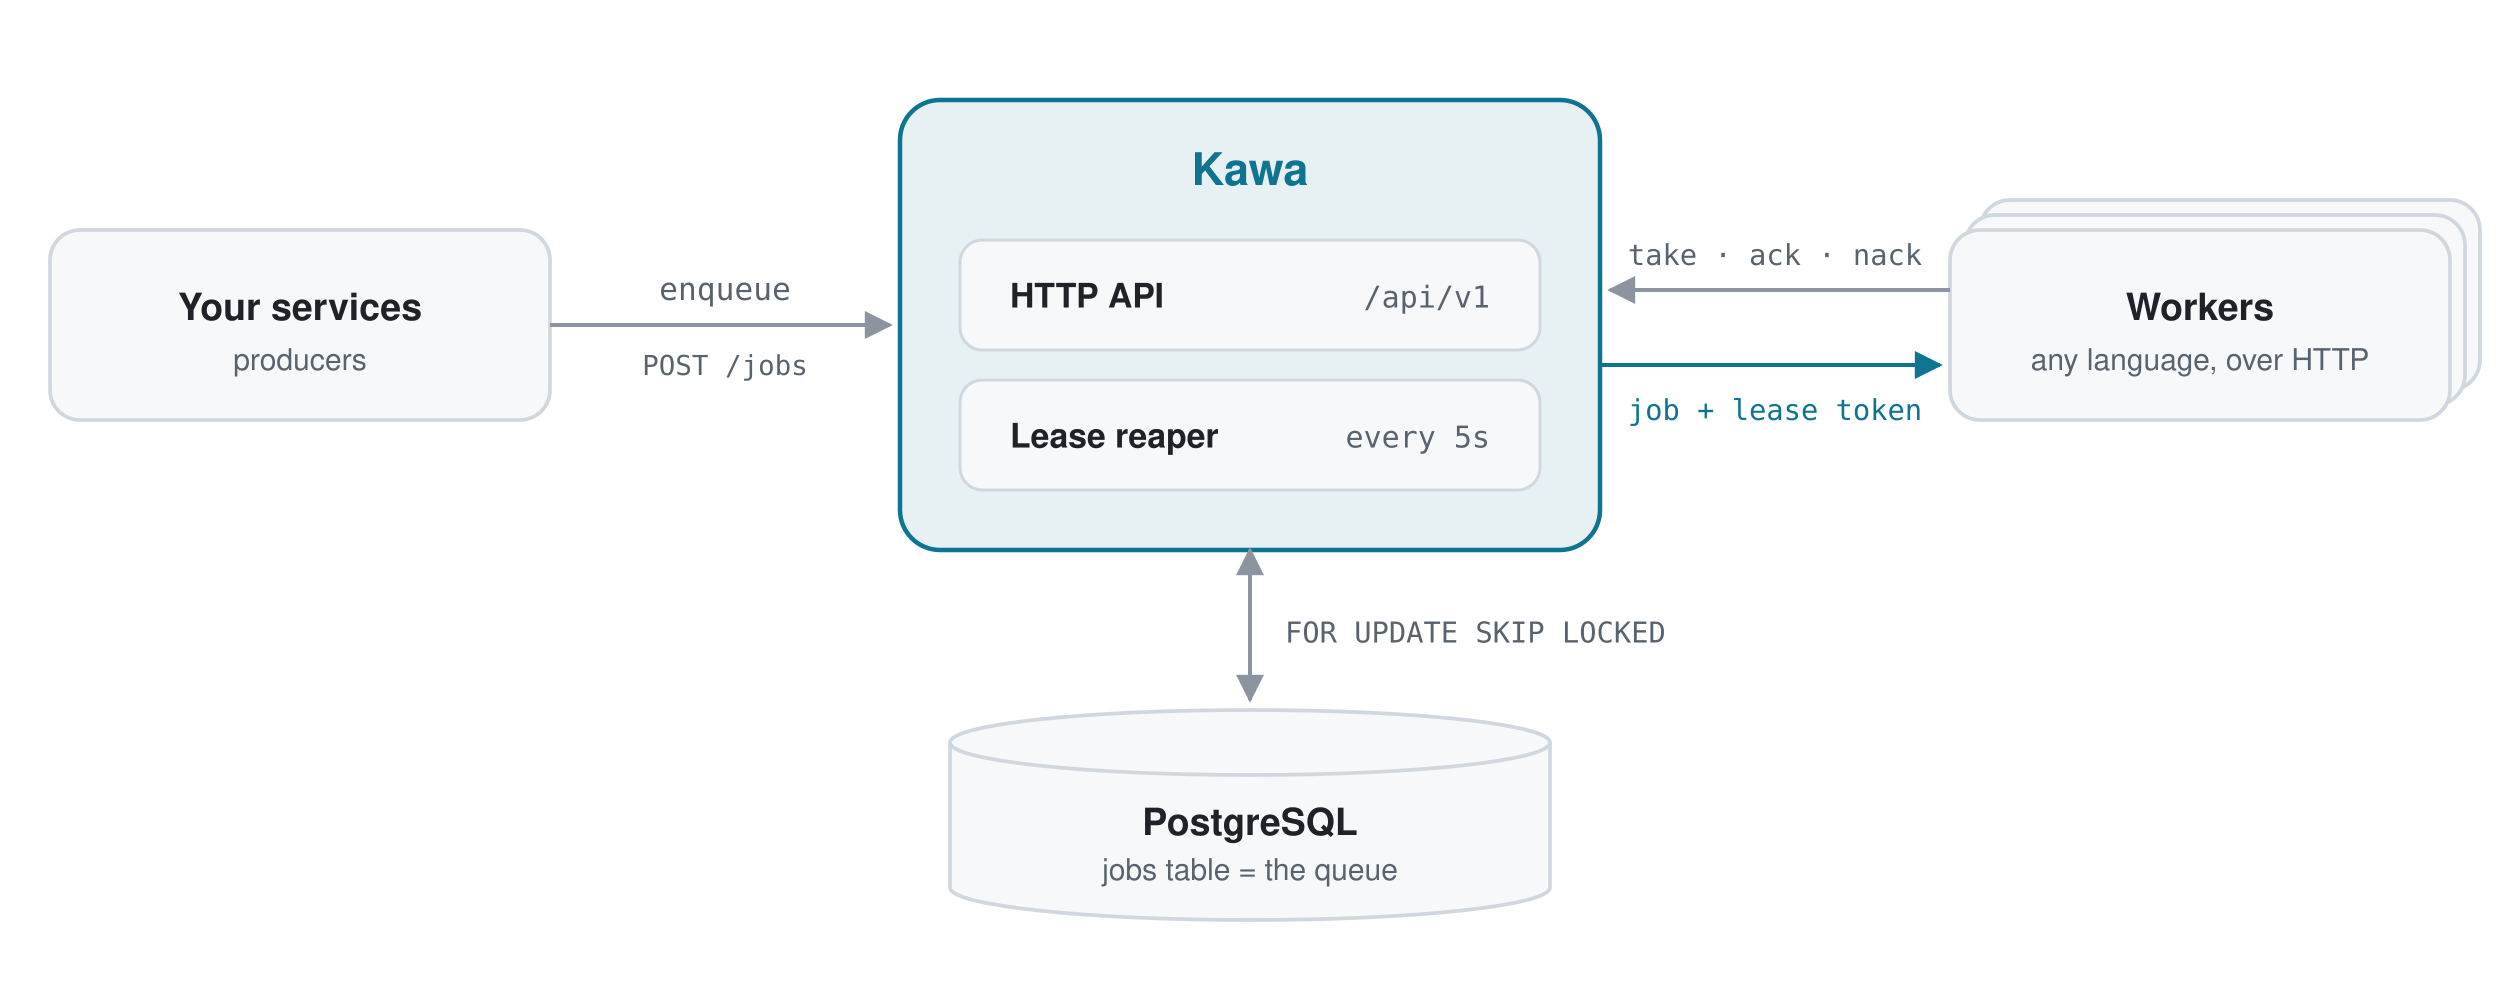
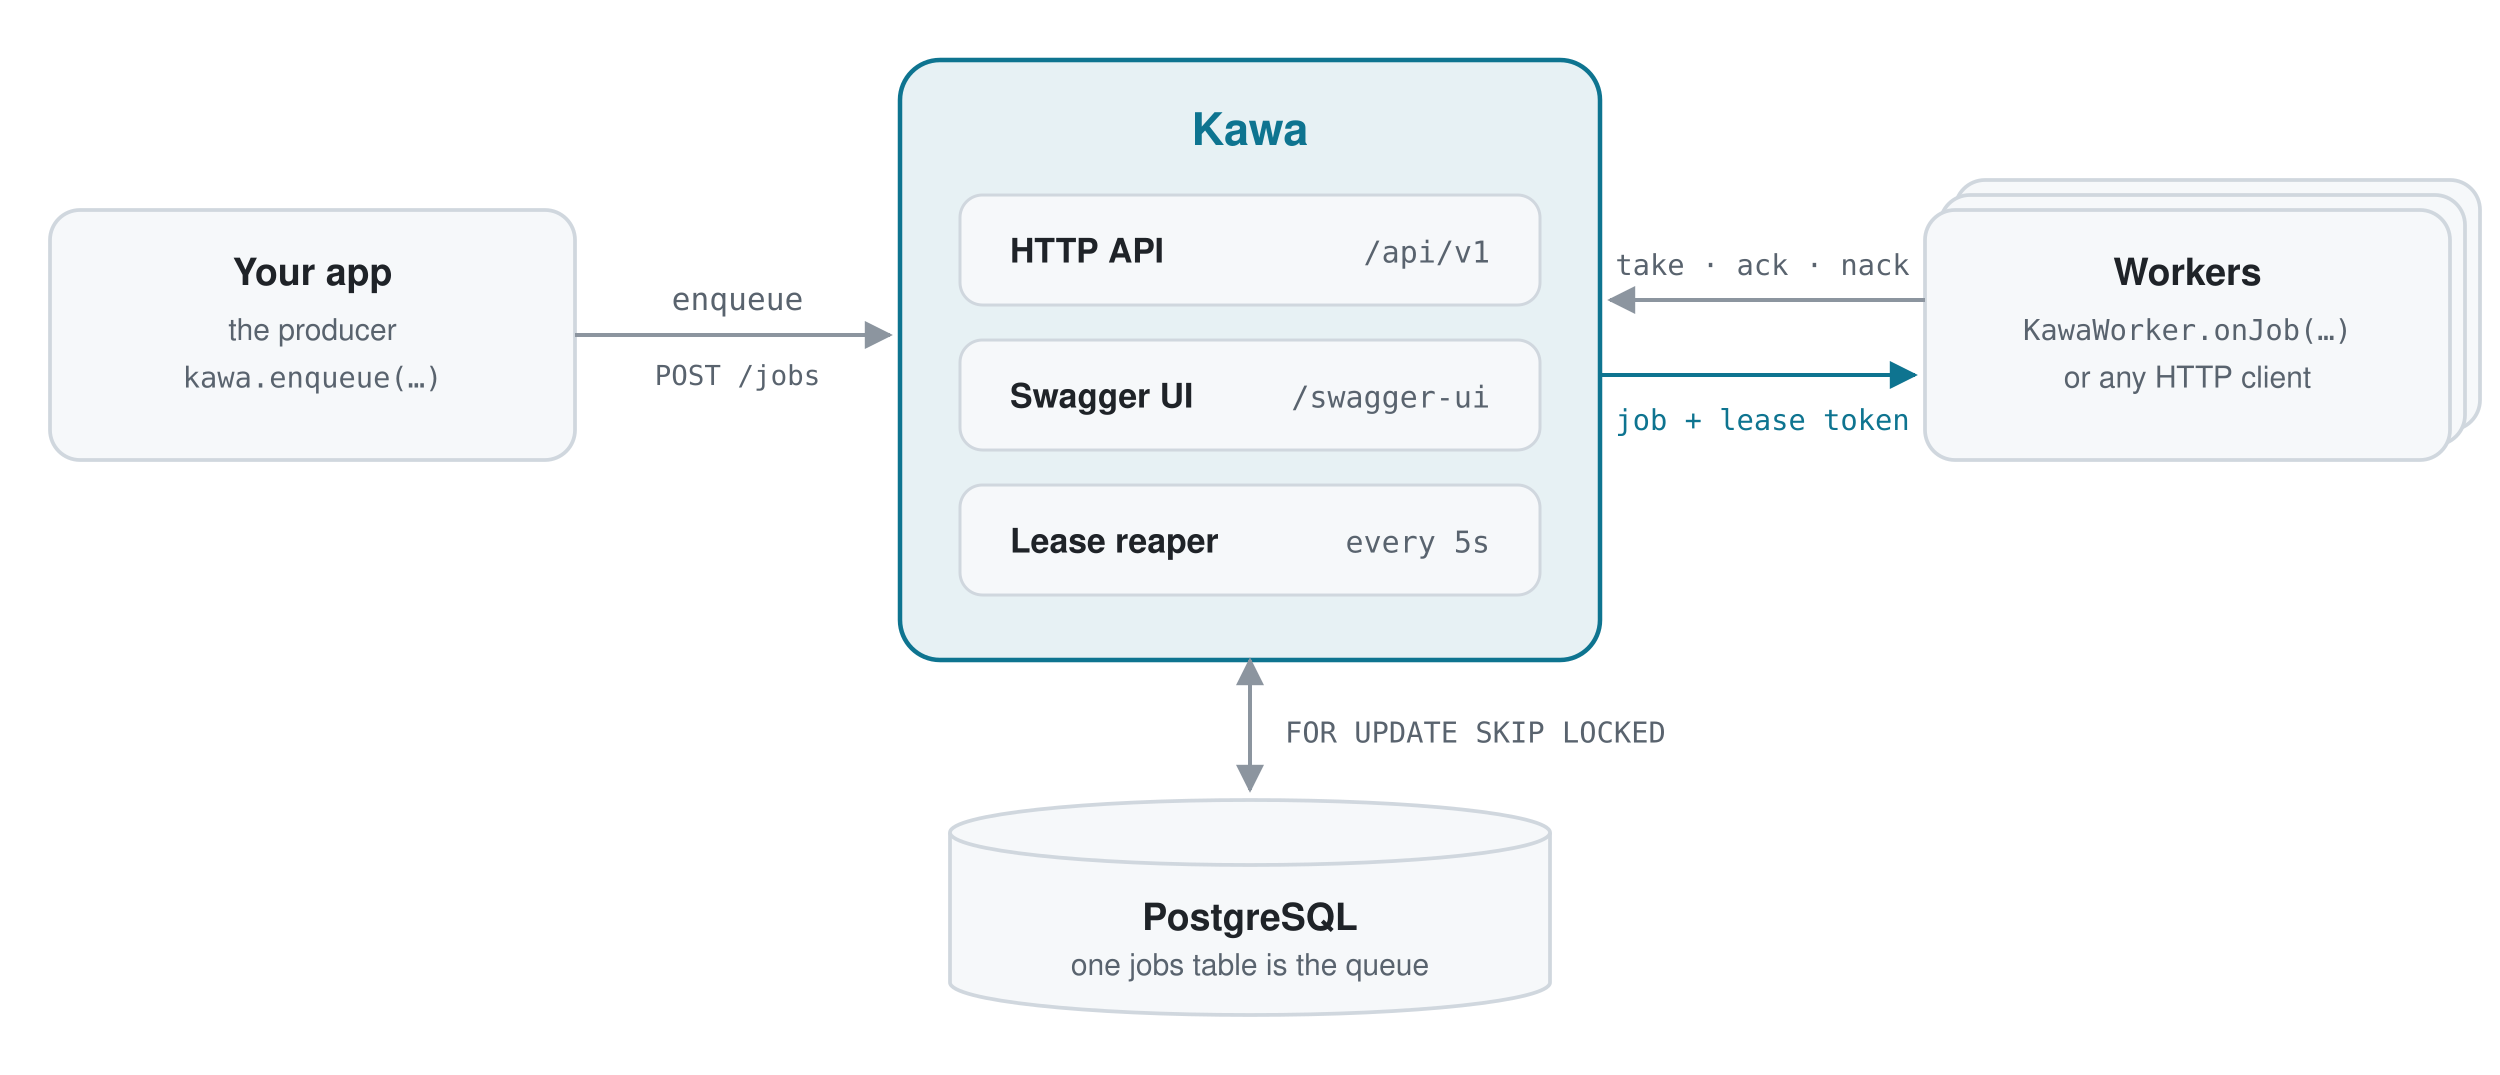
- <svg xmlns="http://www.w3.org/2000/svg" width="1000" height="400" viewBox="0 0 1000 400" role="img" aria-label="Kawa architecture">
+ <svg xmlns="http://www.w3.org/2000/svg" width="1000" height="430" viewBox="0 0 1000 430" role="img" aria-label="Kawa architecture">
  <defs>
    <marker id="arrow-line" viewBox="0 0 10 10" refX="9" refY="5" markerWidth="7" markerHeight="7" orient="auto-start-reverse">
      <path d="M0,0 L10,5 L0,10 z" fill="#8c959f" />
    </marker>
    <marker id="arrow-accent" viewBox="0 0 10 10" refX="9" refY="5" markerWidth="7" markerHeight="7" orient="auto-start-reverse">
      <path d="M0,0 L10,5 L0,10 z" fill="#0e7490" />
    </marker>
  </defs>
-   <rect x="20" y="92" width="200" height="76" rx="12" fill="#f6f8fa" stroke="#d0d7de" stroke-width="1.5" />
-   <text x="120.0" y="128.0" text-anchor="middle" font-family="-apple-system, BlinkMacSystemFont, 'Segoe UI', Helvetica, Arial, sans-serif" font-size="15" font-weight="650" fill="#1f2328">Your services</text>
-   <text x="120.0" y="148.0" text-anchor="middle" font-family="-apple-system, BlinkMacSystemFont, 'Segoe UI', Helvetica, Arial, sans-serif" font-size="12" font-weight="400" fill="#59636e">producers</text>
-   <rect x="792" y="80" width="200" height="76" rx="12" fill="#f6f8fa" stroke="#d0d7de" stroke-width="1.5" />
-   <rect x="786" y="86" width="200" height="76" rx="12" fill="#f6f8fa" stroke="#d0d7de" stroke-width="1.5" />
-   <rect x="780" y="92" width="200" height="76" rx="12" fill="#f6f8fa" stroke="#d0d7de" stroke-width="1.5" />
-   <text x="880.0" y="128.0" text-anchor="middle" font-family="-apple-system, BlinkMacSystemFont, 'Segoe UI', Helvetica, Arial, sans-serif" font-size="15" font-weight="650" fill="#1f2328">Workers</text>
-   <text x="880.0" y="148.0" text-anchor="middle" font-family="-apple-system, BlinkMacSystemFont, 'Segoe UI', Helvetica, Arial, sans-serif" font-size="12" font-weight="400" fill="#59636e">any language, over HTTP</text>
-   <rect x="360" y="40" width="280" height="180" rx="16" fill="#0e7490" fill-opacity="0.1" stroke="#0e7490" stroke-width="1.8" />
-   <text x="500.0" y="74" text-anchor="middle" font-family="-apple-system, BlinkMacSystemFont, 'Segoe UI', Helvetica, Arial, sans-serif" font-size="18" font-weight="700" fill="#0e7490">Kawa</text>
-   <rect x="384" y="96" width="232" height="44" rx="9" fill="#f6f8fa" stroke="#d0d7de" stroke-width="1.2" />
-   <text x="404" y="123" text-anchor="start" font-family="-apple-system, BlinkMacSystemFont, 'Segoe UI', Helvetica, Arial, sans-serif" font-size="13.5" font-weight="600" fill="#1f2328">HTTP API</text>
-   <text x="596" y="123" text-anchor="end" font-family="ui-monospace, SFMono-Regular, 'SF Mono', Menlo, Consolas, monospace" font-size="12" font-weight="400" fill="#59636e">/api/v1</text>
-   <rect x="384" y="152" width="232" height="44" rx="9" fill="#f6f8fa" stroke="#d0d7de" stroke-width="1.2" />
-   <text x="404" y="179" text-anchor="start" font-family="-apple-system, BlinkMacSystemFont, 'Segoe UI', Helvetica, Arial, sans-serif" font-size="13.5" font-weight="600" fill="#1f2328">Lease reaper</text>
-   <text x="596" y="179" text-anchor="end" font-family="ui-monospace, SFMono-Regular, 'SF Mono', Menlo, Consolas, monospace" font-size="12" font-weight="400" fill="#59636e">every 5s</text>
-   <path d="M380,297 L380,355 A120.0,13 0 0,0 620,355 L620,297" fill="#f6f8fa" stroke="#d0d7de" stroke-width="1.5" />
-   <ellipse cx="500.0" cy="297" rx="120.0" ry="13" fill="#f6f8fa" stroke="#d0d7de" stroke-width="1.5" />
-   <text x="500.0" y="334" text-anchor="middle" font-family="-apple-system, BlinkMacSystemFont, 'Segoe UI', Helvetica, Arial, sans-serif" font-size="15" font-weight="650" fill="#1f2328">PostgreSQL</text>
-   <text x="500.0" y="352" text-anchor="middle" font-family="-apple-system, BlinkMacSystemFont, 'Segoe UI', Helvetica, Arial, sans-serif" font-size="12" font-weight="400" fill="#59636e">jobs table = the queue</text>
-   <path d="M220,130 L356,130" stroke="#8c959f" stroke-width="1.6" fill="none" marker-end="url(#arrow-line)" />
-   <text x="290" y="120" text-anchor="middle" font-family="ui-monospace, SFMono-Regular, 'SF Mono', Menlo, Consolas, monospace" font-size="12.5" font-weight="500" fill="#59636e">enqueue</text>
-   <text x="290" y="150" text-anchor="middle" font-family="ui-monospace, SFMono-Regular, 'SF Mono', Menlo, Consolas, monospace" font-size="11" font-weight="400" fill="#59636e">POST /jobs</text>
-   <path d="M780,116 L644,116" stroke="#8c959f" stroke-width="1.6" fill="none" marker-end="url(#arrow-line)" />
-   <text x="710" y="106" text-anchor="middle" font-family="ui-monospace, SFMono-Regular, 'SF Mono', Menlo, Consolas, monospace" font-size="11.5" font-weight="500" fill="#59636e">take · ack · nack</text>
-   <path d="M640,146 L776,146" stroke="#0e7490" stroke-width="1.6" fill="none" marker-end="url(#arrow-accent)" />
-   <text x="710" y="168" text-anchor="middle" font-family="ui-monospace, SFMono-Regular, 'SF Mono', Menlo, Consolas, monospace" font-size="11.5" font-weight="500" fill="#0e7490">job + lease token</text>
-   <path d="M500.0,220 L500.0,280" stroke="#8c959f" stroke-width="1.6" fill="none" marker-start="url(#arrow-line)" marker-end="url(#arrow-line)" />
-   <text x="514.0" y="257" text-anchor="start" font-family="ui-monospace, SFMono-Regular, 'SF Mono', Menlo, Consolas, monospace" font-size="11.5" font-weight="400" fill="#59636e">FOR UPDATE SKIP LOCKED</text>
+   <rect x="20" y="84" width="210" height="100" rx="12" fill="#f6f8fa" stroke="#d0d7de" stroke-width="1.5" />
+   <text x="125.0" y="114" text-anchor="middle" font-family="-apple-system, BlinkMacSystemFont, 'Segoe UI', Helvetica, Arial, sans-serif" font-size="15" font-weight="650" fill="#1f2328">Your app</text>
+   <text x="125.0" y="136" text-anchor="middle" font-family="-apple-system, BlinkMacSystemFont, 'Segoe UI', Helvetica, Arial, sans-serif" font-size="12" font-weight="400" fill="#59636e">the producer</text>
+   <text x="125.0" y="155" text-anchor="middle" font-family="ui-monospace, SFMono-Regular, 'SF Mono', Menlo, Consolas, monospace" font-size="11.5" font-weight="400" fill="#59636e">kawa.enqueue(…)</text>
+   <rect x="782" y="72" width="210" height="100" rx="12" fill="#f6f8fa" stroke="#d0d7de" stroke-width="1.5" />
+   <rect x="776" y="78" width="210" height="100" rx="12" fill="#f6f8fa" stroke="#d0d7de" stroke-width="1.5" />
+   <rect x="770" y="84" width="210" height="100" rx="12" fill="#f6f8fa" stroke="#d0d7de" stroke-width="1.5" />
+   <text x="875.0" y="114" text-anchor="middle" font-family="-apple-system, BlinkMacSystemFont, 'Segoe UI', Helvetica, Arial, sans-serif" font-size="15" font-weight="650" fill="#1f2328">Workers</text>
+   <text x="875.0" y="136" text-anchor="middle" font-family="ui-monospace, SFMono-Regular, 'SF Mono', Menlo, Consolas, monospace" font-size="11.5" font-weight="400" fill="#59636e">KawaWorker.onJob(…)</text>
+   <text x="875.0" y="155" text-anchor="middle" font-family="-apple-system, BlinkMacSystemFont, 'Segoe UI', Helvetica, Arial, sans-serif" font-size="12" font-weight="400" fill="#59636e">or any HTTP client</text>
+   <rect x="360" y="24" width="280" height="240" rx="16" fill="#0e7490" fill-opacity="0.1" stroke="#0e7490" stroke-width="1.8" />
+   <text x="500.0" y="58" text-anchor="middle" font-family="-apple-system, BlinkMacSystemFont, 'Segoe UI', Helvetica, Arial, sans-serif" font-size="18" font-weight="700" fill="#0e7490">Kawa</text>
+   <rect x="384" y="78" width="232" height="44" rx="9" fill="#f6f8fa" stroke="#d0d7de" stroke-width="1.2" />
+   <text x="404" y="105" text-anchor="start" font-family="-apple-system, BlinkMacSystemFont, 'Segoe UI', Helvetica, Arial, sans-serif" font-size="13.5" font-weight="600" fill="#1f2328">HTTP API</text>
+   <text x="596" y="105" text-anchor="end" font-family="ui-monospace, SFMono-Regular, 'SF Mono', Menlo, Consolas, monospace" font-size="12" font-weight="400" fill="#59636e">/api/v1</text>
+   <rect x="384" y="136" width="232" height="44" rx="9" fill="#f6f8fa" stroke="#d0d7de" stroke-width="1.2" />
+   <text x="404" y="163" text-anchor="start" font-family="-apple-system, BlinkMacSystemFont, 'Segoe UI', Helvetica, Arial, sans-serif" font-size="13.5" font-weight="600" fill="#1f2328">Swagger UI</text>
+   <text x="596" y="163" text-anchor="end" font-family="ui-monospace, SFMono-Regular, 'SF Mono', Menlo, Consolas, monospace" font-size="12" font-weight="400" fill="#59636e">/swagger-ui</text>
+   <rect x="384" y="194" width="232" height="44" rx="9" fill="#f6f8fa" stroke="#d0d7de" stroke-width="1.2" />
+   <text x="404" y="221" text-anchor="start" font-family="-apple-system, BlinkMacSystemFont, 'Segoe UI', Helvetica, Arial, sans-serif" font-size="13.5" font-weight="600" fill="#1f2328">Lease reaper</text>
+   <text x="596" y="221" text-anchor="end" font-family="ui-monospace, SFMono-Regular, 'SF Mono', Menlo, Consolas, monospace" font-size="12" font-weight="400" fill="#59636e">every 5s</text>
+   <path d="M380,333 L380,393 A120.0,13 0 0,0 620,393 L620,333" fill="#f6f8fa" stroke="#d0d7de" stroke-width="1.5" />
+   <ellipse cx="500.0" cy="333" rx="120.0" ry="13" fill="#f6f8fa" stroke="#d0d7de" stroke-width="1.5" />
+   <text x="500.0" y="372" text-anchor="middle" font-family="-apple-system, BlinkMacSystemFont, 'Segoe UI', Helvetica, Arial, sans-serif" font-size="15" font-weight="650" fill="#1f2328">PostgreSQL</text>
+   <text x="500.0" y="390" text-anchor="middle" font-family="-apple-system, BlinkMacSystemFont, 'Segoe UI', Helvetica, Arial, sans-serif" font-size="12" font-weight="400" fill="#59636e">one jobs table is the queue</text>
+   <path d="M230,134 L356,134" stroke="#8c959f" stroke-width="1.6" fill="none" marker-end="url(#arrow-line)" />
+   <text x="295" y="124" text-anchor="middle" font-family="ui-monospace, SFMono-Regular, 'SF Mono', Menlo, Consolas, monospace" font-size="12.5" font-weight="500" fill="#59636e">enqueue</text>
+   <text x="295" y="154" text-anchor="middle" font-family="ui-monospace, SFMono-Regular, 'SF Mono', Menlo, Consolas, monospace" font-size="11" font-weight="400" fill="#59636e">POST /jobs</text>
+   <path d="M770,120 L644,120" stroke="#8c959f" stroke-width="1.6" fill="none" marker-end="url(#arrow-line)" />
+   <text x="705" y="110" text-anchor="middle" font-family="ui-monospace, SFMono-Regular, 'SF Mono', Menlo, Consolas, monospace" font-size="11.5" font-weight="500" fill="#59636e">take · ack · nack</text>
+   <path d="M640,150 L766,150" stroke="#0e7490" stroke-width="1.6" fill="none" marker-end="url(#arrow-accent)" />
+   <text x="705" y="172" text-anchor="middle" font-family="ui-monospace, SFMono-Regular, 'SF Mono', Menlo, Consolas, monospace" font-size="11.5" font-weight="500" fill="#0e7490">job + lease token</text>
+   <path d="M500.0,264 L500.0,316" stroke="#8c959f" stroke-width="1.6" fill="none" marker-end="url(#arrow-line)" marker-start="url(#arrow-line)" />
+   <text x="514.0" y="297" text-anchor="start" font-family="ui-monospace, SFMono-Regular, 'SF Mono', Menlo, Consolas, monospace" font-size="11.5" font-weight="400" fill="#59636e">FOR UPDATE SKIP LOCKED</text>
</svg>
